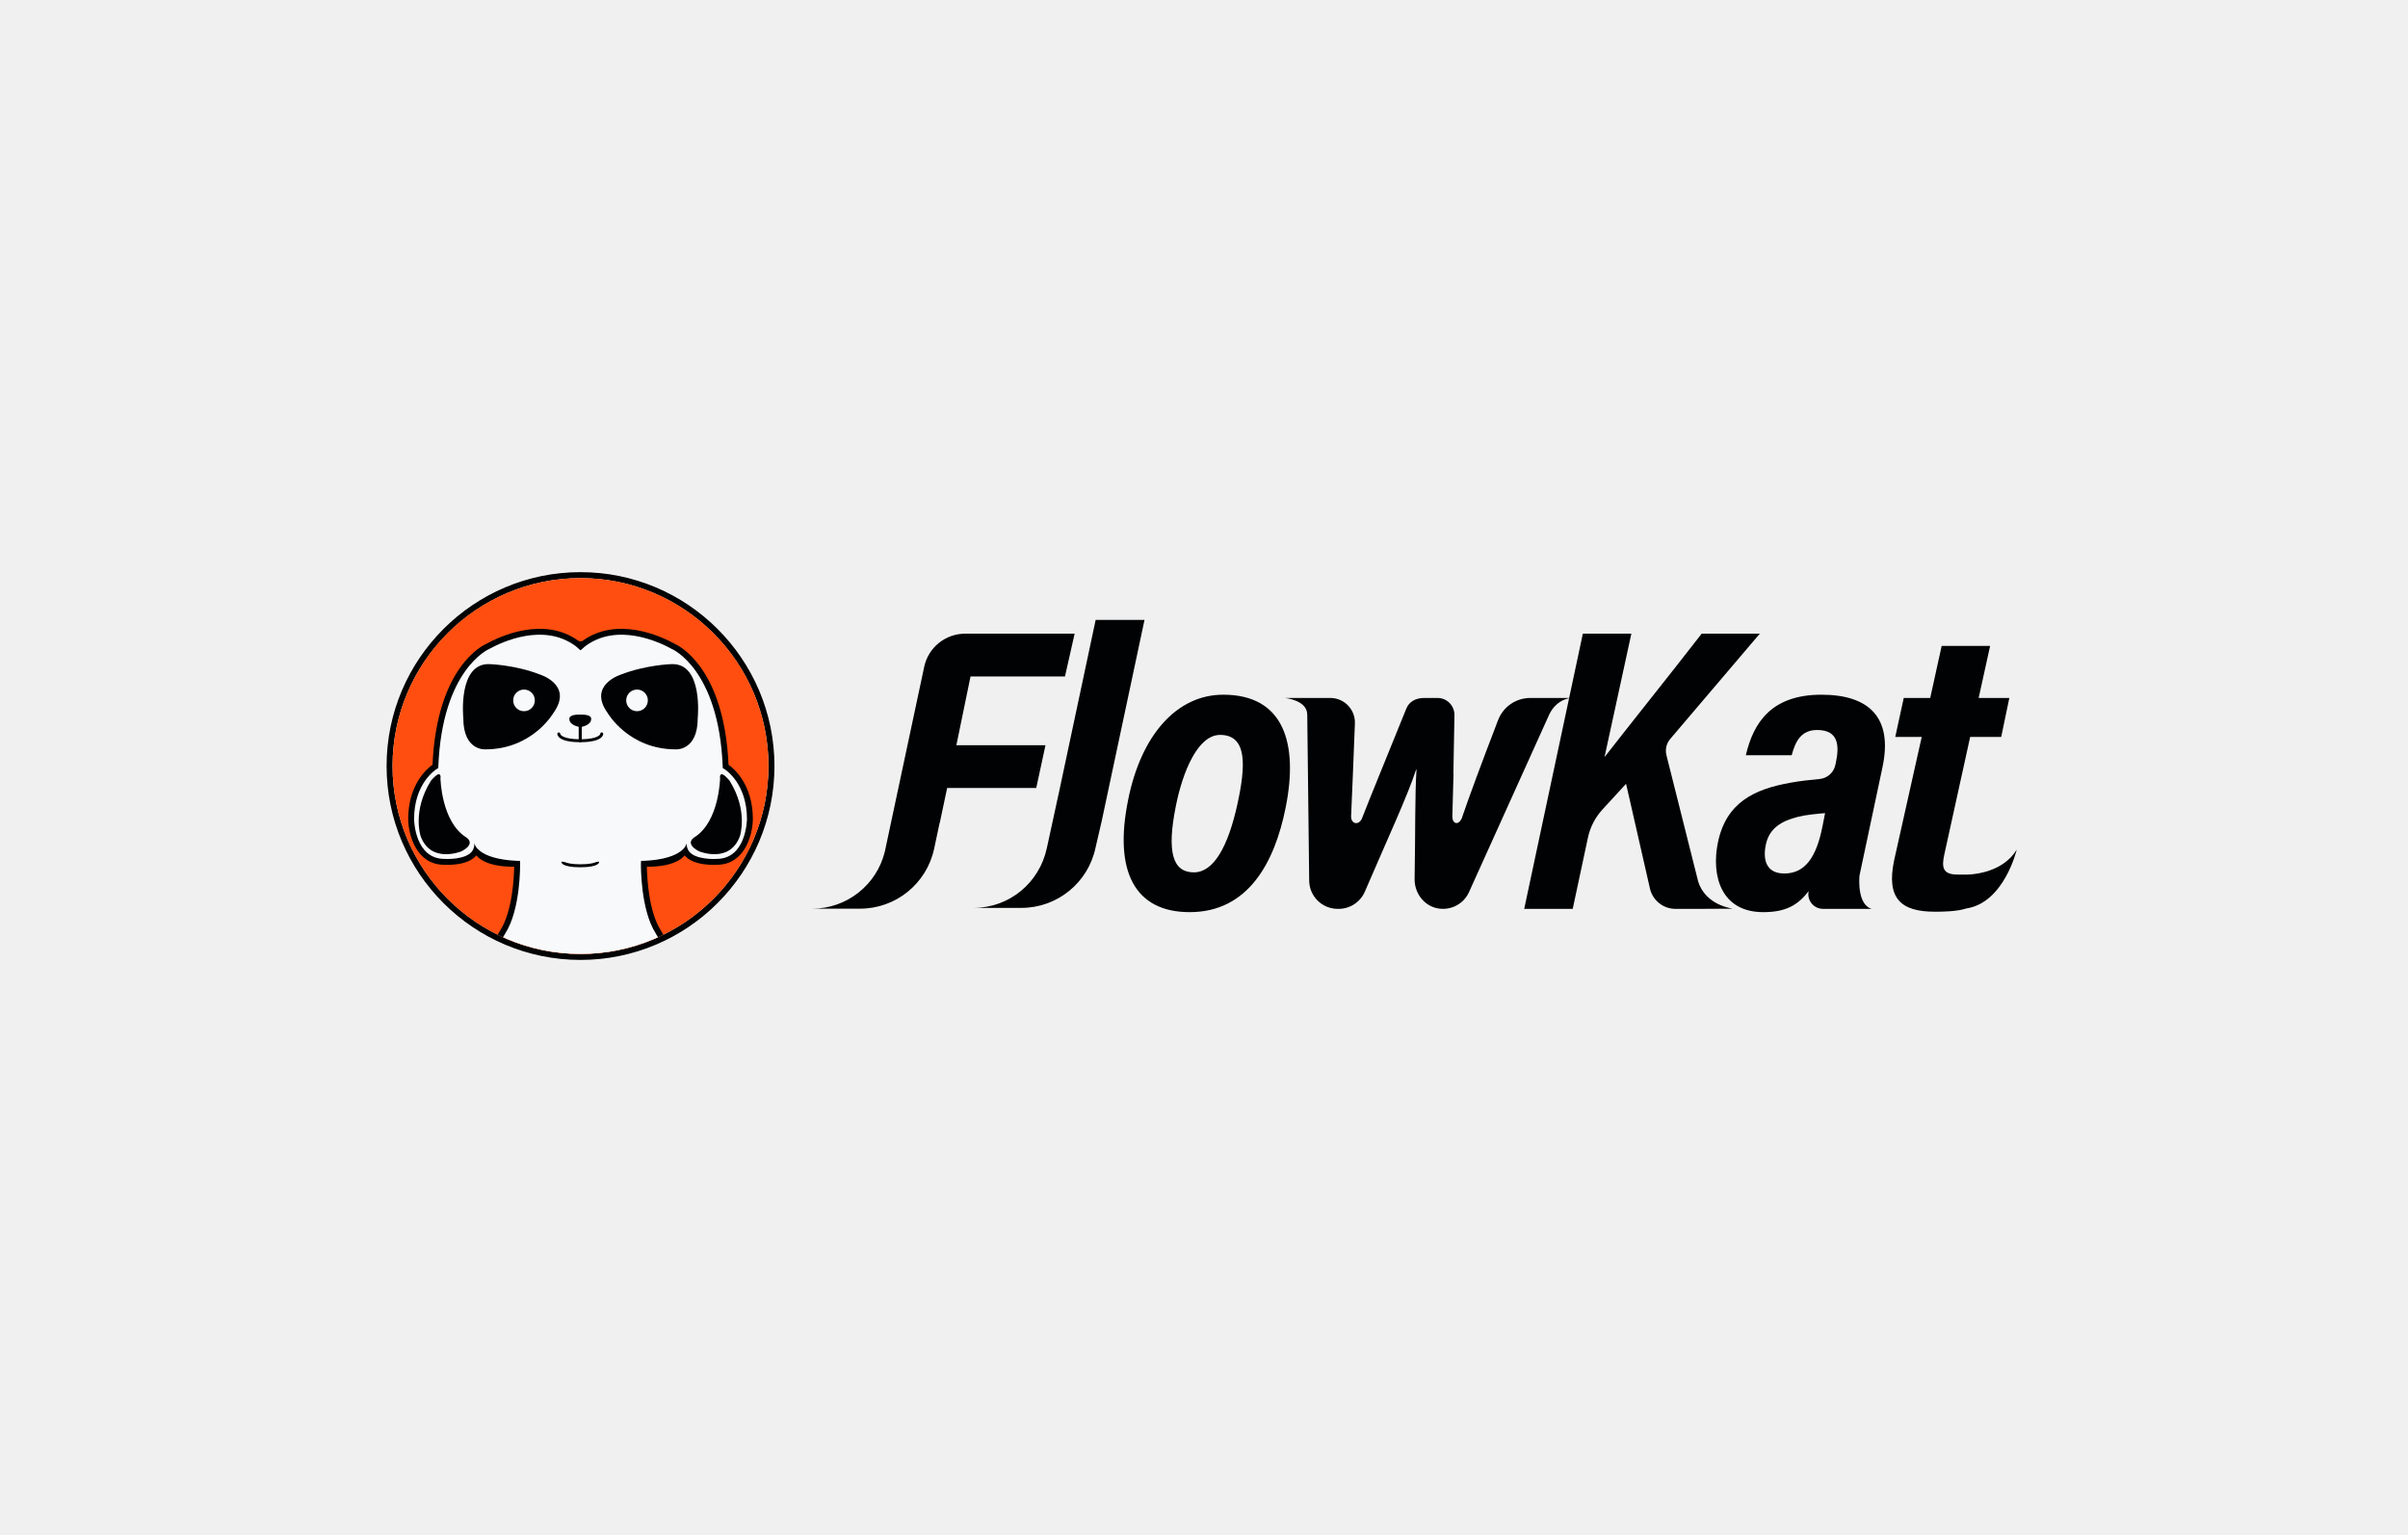
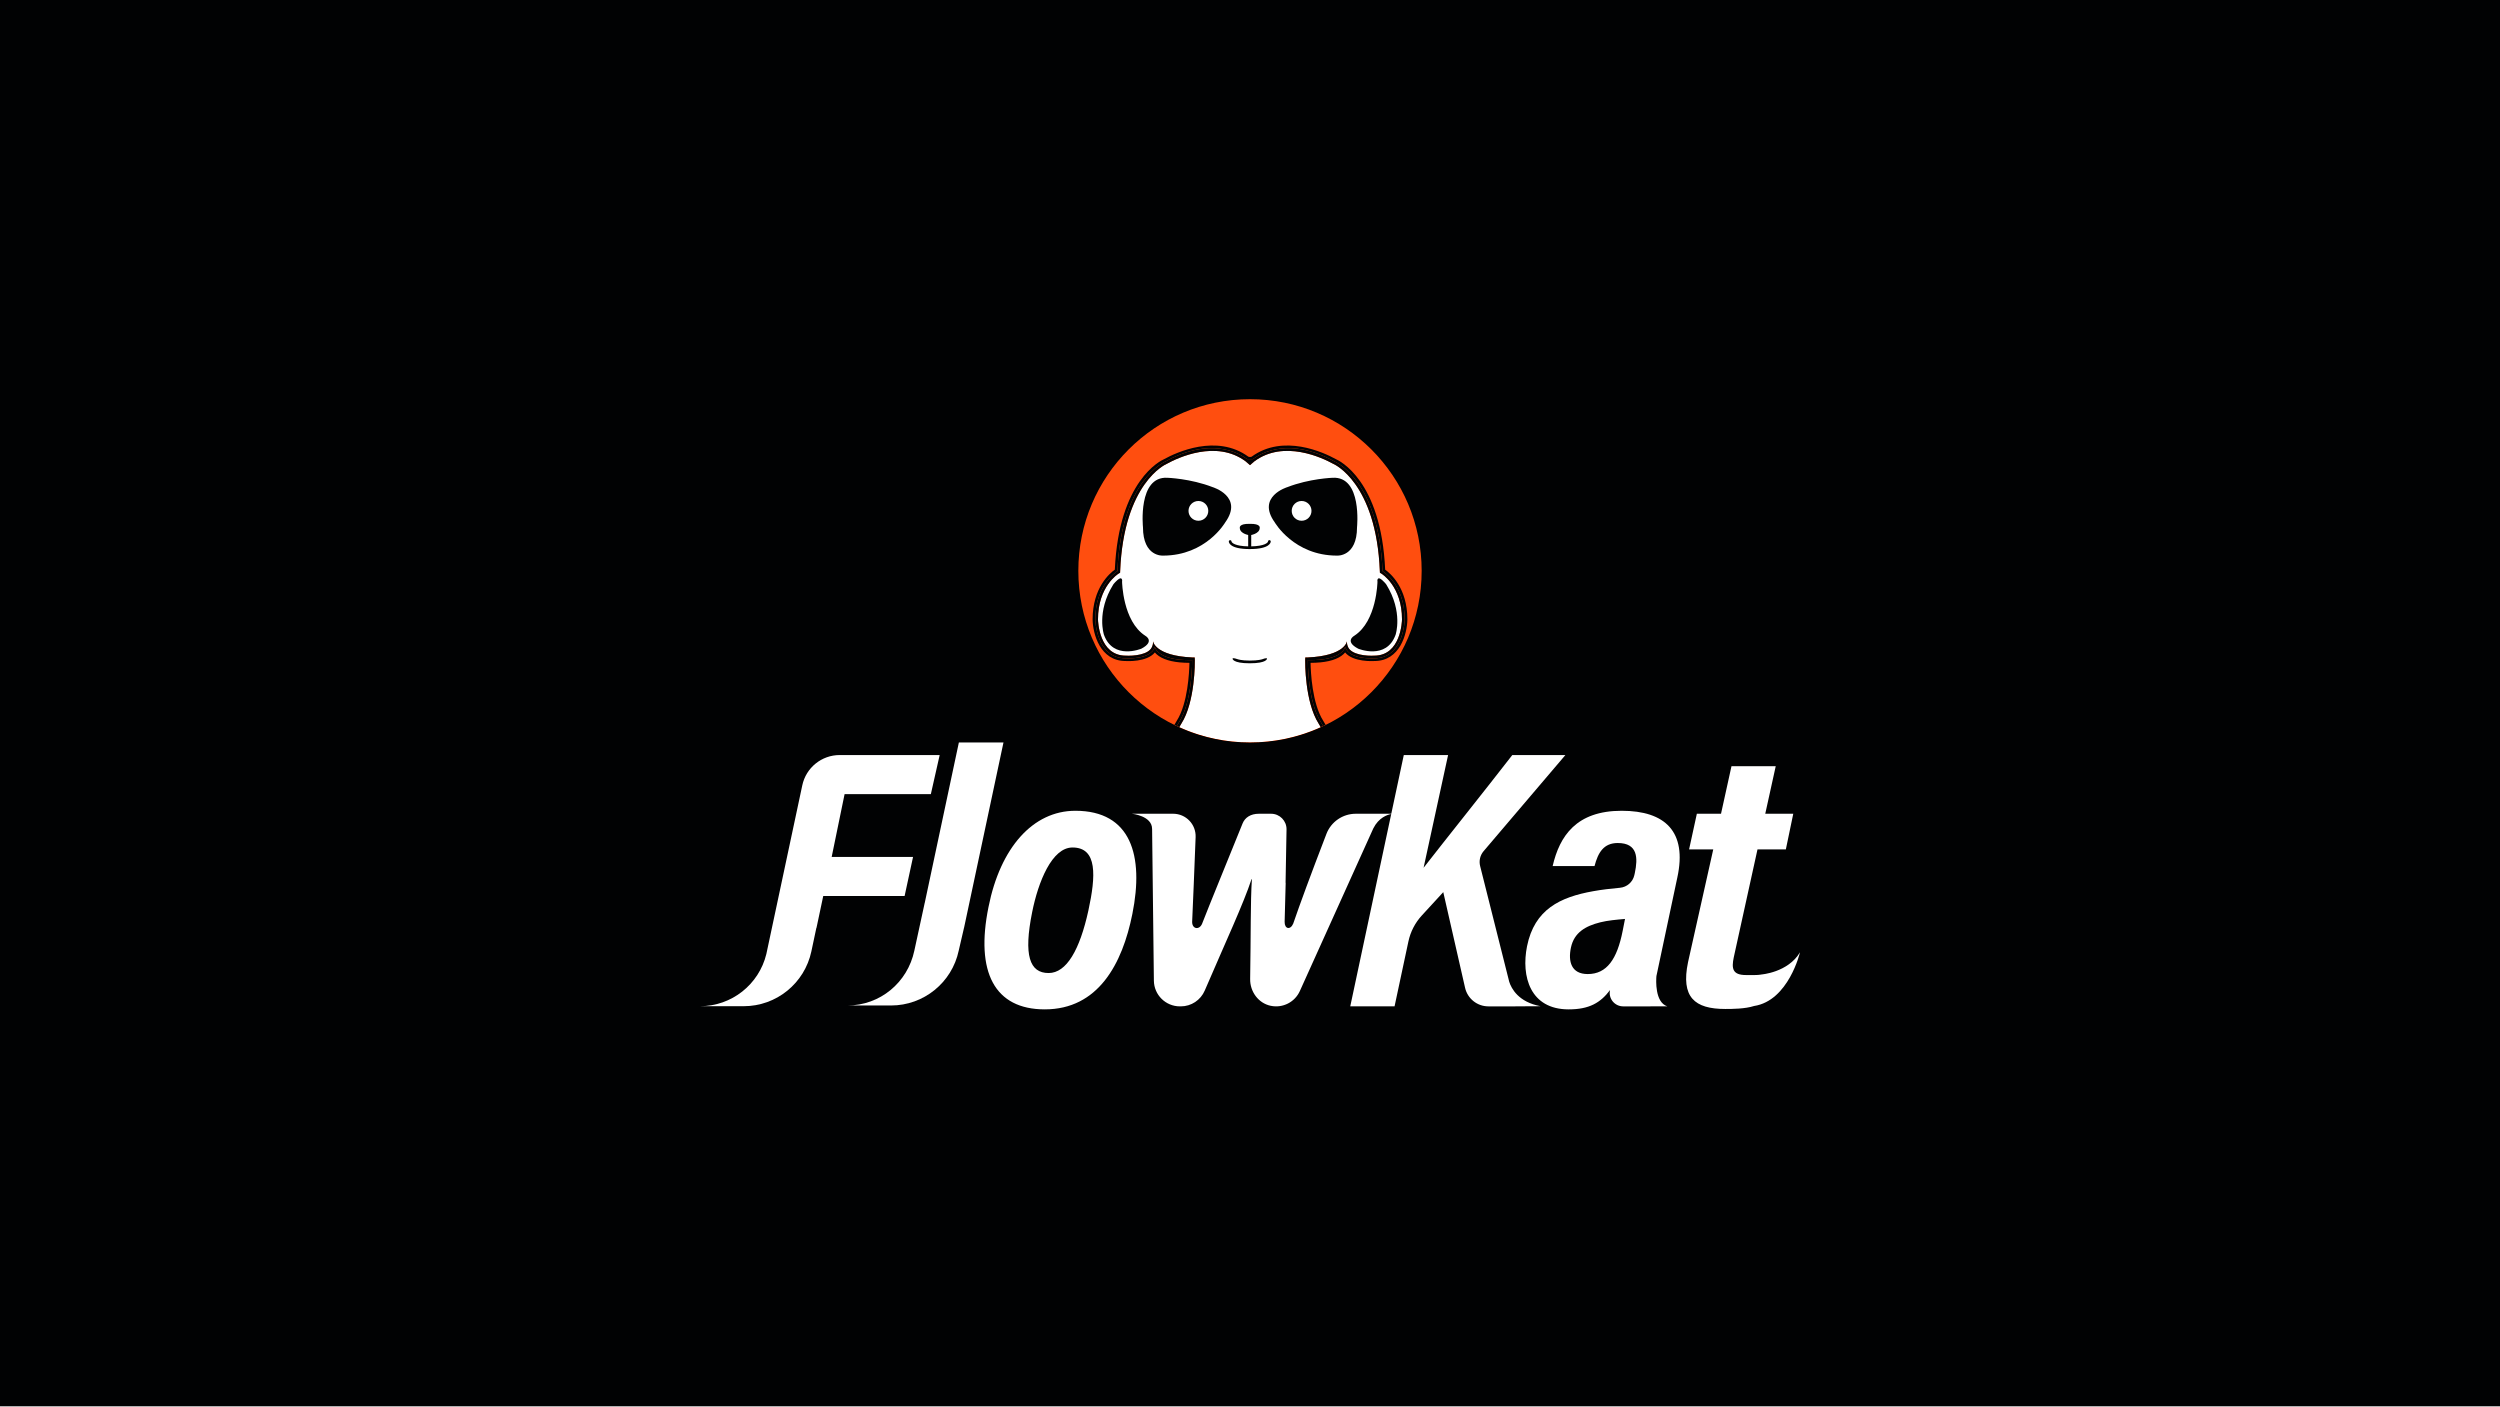
- <svg xmlns="http://www.w3.org/2000/svg" width="400" height="255" viewBox="0 0 400 255" fill="none">
-   <path d="M203.186 115.425C195.477 115.425 189.537 122.142 187.398 132.907C184.98 144.771 188.493 151.552 197.626 151.552C207.339 151.552 211.741 143.3 213.561 134.191C215.691 123.589 213.336 115.424 203.185 115.424L203.186 115.425ZM205.559 133.575C203.995 140.72 201.585 144.942 198.327 144.942C194.866 144.942 193.744 141.738 195.337 133.851C196.437 128.352 198.927 122.103 202.672 122.103C207.244 122.103 206.922 127.302 205.559 133.575Z" fill="#010203" />
-   <path d="M173.668 123.817H158.867L161.217 112.394H176.907L178.51 105.285H160.325C157.042 105.285 154.206 107.58 153.522 110.792L146.986 141.475C145.637 147.032 140.666 150.975 134.916 150.975H142.86C148.806 150.975 153.94 146.815 155.175 141L156.081 136.729L156.106 136.722L157.333 130.927H172.133L173.669 123.818L173.668 123.817Z" fill="#010203" />
-   <path d="M190.118 102.997H182.003L175.795 132.18L175.79 132.177L173.904 140.871C172.669 146.687 167.662 150.845 161.717 150.845H169.661C175.607 150.845 180.741 146.686 181.975 140.871L182.944 136.694L182.95 136.691L190.118 102.997Z" fill="#010203" />
-   <path d="M282.106 146.523L281.963 145.954L281.935 145.797C281.935 145.797 281.941 145.845 281.952 145.913L276.816 125.479C276.577 124.528 276.813 123.52 277.448 122.773L292.326 105.285H282.669C277.828 111.539 270.338 120.896 266.532 125.793L270.99 105.285H262.931L260.656 115.966H258.59L254.188 115.966C251.826 115.966 249.705 117.426 248.857 119.631C245.922 127.269 244.066 132.312 242.82 135.948C242.303 137.172 241.223 136.942 241.256 135.607L241.449 128.473L241.426 128.584C241.489 125.617 241.546 122.337 241.602 118.824C241.627 117.256 240.365 115.966 238.797 115.966H236.56C235.066 115.966 234.039 116.664 233.61 117.725C230.29 125.95 227.863 131.82 226.227 136.009C225.699 137.187 224.403 136.927 224.436 135.607L224.441 135.484C224.622 131.673 224.81 126.633 225.066 120.218C225.159 117.9 223.305 115.965 220.984 115.965H218.605C218.605 115.965 218.599 115.966 218.597 115.966H213.479C213.479 115.966 217.146 116.336 217.146 118.713L217.15 118.707L217.474 146.331C217.504 148.922 219.614 151.006 222.205 151.005H222.376C224.268 151.005 225.979 149.871 226.725 148.133C230.635 139.033 233.757 132.361 235.234 127.87H235.301C235.028 132.01 235.125 137.944 234.985 146.022C234.946 148.315 236.472 150.43 238.717 150.902C240.948 151.371 243.122 150.215 244.022 148.222L257.386 118.631C258.377 116.654 259.943 116.143 260.646 116.011L253.192 151.005H261.25L263.771 139.195C264.147 137.433 264.988 135.803 266.207 134.476L270.111 130.225L274.076 147.623C274.527 149.602 276.287 151.006 278.317 151.006H283.233V151.003L287.827 150.979C283.783 150.234 282.501 147.764 282.106 146.523Z" fill="#010203" />
-   <path d="M302.567 115.425C294.312 115.425 291.275 120.008 290.007 125.483H297.624C298.27 123.018 299.292 121.289 301.85 121.289C305.527 121.289 305.519 124.058 304.957 126.735L304.864 127.145C304.582 128.391 303.527 129.313 302.255 129.431C300.587 129.584 298.974 129.767 297.4 130.052C291.359 131.128 286.706 133.354 285.348 140.065C284.256 145.534 285.895 151.553 292.916 151.553C296.651 151.553 298.697 150.366 300.449 148.039L300.442 148.068C300.112 149.58 301.287 151.007 302.835 151.007H307.809C307.809 151.007 307.809 151.005 307.809 151.005H310.875C308.579 150.271 308.822 146.208 308.882 145.496C309.103 144.473 309.33 143.422 309.539 142.395L312.692 127.533C314.485 119.224 310.478 115.425 302.567 115.425ZM302.742 137.277C301.725 142.429 299.861 145.129 296.386 145.129C293.412 145.129 292.782 142.86 293.34 140.284C293.923 137.589 295.951 136.396 298.671 135.715C300.015 135.377 301.561 135.242 303.169 135.101L302.742 137.277Z" fill="#010203" />
-   <path d="M327.95 145.209L327.948 145.219C327.271 145.352 326.055 145.309 325.192 145.309C322.706 145.309 322.53 144.12 322.951 142.089L327.269 122.447H332.426L333.775 115.966H328.681L330.584 107.316H322.537L320.634 115.966H316.238L314.826 122.447H319.222L314.634 142.968C313.304 149.338 315.823 151.48 321.402 151.48C322.692 151.48 325.023 151.463 326.643 150.939C332.941 149.973 335 141.168 335 141.168C332.8 144.866 327.951 145.208 327.951 145.208L327.95 145.209Z" fill="#010203" />
-   <path d="M96.431 159.49C78.668 159.49 64.217 145.039 64.217 127.275C64.217 109.512 78.668 95.061 96.431 95.061C114.195 95.061 128.646 109.512 128.646 127.275C128.646 145.039 114.195 159.49 96.431 159.49ZM96.431 96.052C79.215 96.052 65.207 110.058 65.207 127.275C65.207 144.492 79.215 158.5 96.431 158.5C113.648 158.5 127.655 144.492 127.655 127.275C127.655 110.058 113.648 96.052 96.431 96.052Z" fill="#010203" />
-   <path d="M96.43 158.5C113.675 158.5 127.655 144.52 127.655 127.275C127.655 110.03 113.675 96.051 96.43 96.051C79.186 96.051 65.206 110.03 65.206 127.275C65.206 144.52 79.186 158.5 96.43 158.5Z" fill="#FF4E0F" />
-   <mask id="mask0_236_12455" style="mask-type:luminance" maskUnits="userSpaceOnUse" x="65" y="96" width="63" height="63">
-     <path d="M96.43 158.5C113.675 158.5 127.655 144.52 127.655 127.275C127.655 110.03 113.675 96.051 96.43 96.051C79.186 96.051 65.206 110.03 65.206 127.275C65.206 144.52 79.186 158.5 96.43 158.5Z" fill="white" />
-   </mask>
-   <g mask="url(#mask0_236_12455)">
-     <path d="M96.432 160.257H112.513L109.338 154.816C106.851 150.936 106.958 143.522 106.958 143.522C113.385 143.643 113.731 141.108 113.731 141.108C114.474 143.514 119.035 143.196 119.035 143.196C124.453 143.196 124.571 136.115 124.571 136.115C124.571 129.723 120.54 127.332 120.54 127.332C119.873 110.658 111.808 107.384 111.808 107.384C103.682 102.897 98.523 105.788 96.946 106.958H95.917C94.34 105.788 89.182 102.896 81.054 107.384C81.054 107.384 72.99 110.658 72.323 127.332C72.323 127.332 68.292 129.722 68.292 136.115C68.292 136.115 68.409 143.196 73.828 143.196C73.828 143.196 78.389 143.514 79.132 141.108C79.132 141.108 79.477 143.643 85.905 143.522C85.905 143.522 86.011 150.936 83.525 154.816L80.349 160.257H96.432Z" fill="#F8F9FA" />
-     <path d="M121.019 127.062C120.292 110.813 112.646 107.208 112.022 106.941C109.859 105.751 102.502 102.291 96.718 106.517C96.648 106.538 96.552 106.558 96.453 106.565C96.445 106.565 96.439 106.565 96.432 106.565C96.425 106.565 96.419 106.565 96.412 106.565C96.312 106.557 96.216 106.538 96.146 106.517C90.363 102.291 83.005 105.751 80.842 106.941C80.217 107.208 72.572 110.812 71.846 127.062C70.951 127.695 67.804 130.334 67.804 136.122C67.847 138.737 69.162 143.684 73.793 143.683H73.795C73.97 143.693 77.657 143.928 79.129 142.129C79.298 142.332 79.524 142.549 79.83 142.761C81.02 143.588 82.897 144.01 85.414 144.015C85.384 145.708 85.13 151.404 83.104 154.569L79.928 160.01C79.839 160.161 79.838 160.348 79.926 160.5C80.013 160.653 80.175 160.746 80.35 160.746H112.514C112.689 160.746 112.851 160.653 112.938 160.5C113.026 160.348 113.025 160.161 112.936 160.01L109.761 154.569C107.734 151.404 107.48 145.708 107.451 144.015C109.968 144.01 111.845 143.588 113.034 142.761C113.339 142.549 113.566 142.331 113.735 142.129C115.208 143.928 118.894 143.693 119.069 143.683H119.071C123.703 143.683 125.018 138.737 125.061 136.122C125.061 130.334 121.914 127.695 121.019 127.062ZM119.035 142.705C117.838 142.783 114.712 142.629 114.198 140.963C114.198 140.963 114.029 140.604 114.077 140.087C114.077 140.087 113.74 142.719 106.966 143.031H106.491L106.467 143.514C106.463 143.823 106.389 151.12 108.925 155.08L111.66 159.767H81.202L83.937 155.08C86.474 151.12 86.4 143.822 86.395 143.514L86.371 143.031H85.896C79.122 142.719 78.786 140.087 78.786 140.087C78.834 140.604 78.664 140.963 78.664 140.963C78.15 142.629 75.025 142.783 73.827 142.705C68.958 142.705 68.786 136.375 68.781 136.114C68.781 130.101 72.418 127.845 72.572 127.753L72.801 127.625L72.811 127.351C73.456 111.246 81.162 107.868 81.238 107.837C81.256 107.83 81.273 107.821 81.291 107.812C83.301 106.702 90.278 103.387 95.625 107.351L96.431 108.05L97.236 107.351C102.583 103.387 109.559 106.702 111.571 107.812C111.588 107.821 111.605 107.83 111.624 107.837C111.7 107.869 119.405 111.246 120.05 127.351L120.061 127.625L120.29 127.753C120.443 127.845 124.08 130.101 124.08 136.114C124.075 136.375 123.903 142.705 119.034 142.705H119.035Z" fill="#010203" />
-     <path d="M77.369 139.077C77.369 139.077 79.249 140.084 76.669 141.438C76.669 141.438 71.553 143.574 69.868 138.909C69.868 138.909 68.461 134.763 71.558 129.767C71.585 129.723 71.614 129.682 71.647 129.643C71.864 129.386 72.723 128.409 73.028 128.686C73.028 128.686 73.256 128.809 73.163 129.258C73.163 129.258 73.267 136.431 77.368 139.077H77.369Z" fill="#010203" />
-     <path d="M89.631 112.048C89.631 112.048 95.323 113.749 91.922 118.469C91.922 118.469 88.451 124.507 80.607 124.507C80.607 124.507 76.963 124.785 76.963 119.336C76.963 119.336 75.991 110.036 81.406 110.348C81.406 110.348 85.606 110.486 89.631 112.048Z" fill="#010203" />
-     <path d="M87.044 118.167C88.037 118.167 88.843 117.361 88.843 116.368C88.843 115.375 88.037 114.569 87.044 114.569C86.05 114.569 85.245 115.375 85.245 116.368C85.245 117.361 86.05 118.167 87.044 118.167Z" fill="#F8F9FA" />
-     <path d="M103.231 112.048C103.231 112.048 97.539 113.749 100.94 118.469C100.94 118.469 104.411 124.507 112.255 124.507C112.255 124.507 115.899 124.785 115.899 119.336C115.899 119.336 116.871 110.036 111.456 110.348C111.456 110.348 107.256 110.486 103.231 112.048Z" fill="#010203" />
-     <path d="M105.818 118.167C106.812 118.167 107.617 117.361 107.617 116.368C107.617 115.375 106.812 114.569 105.818 114.569C104.825 114.569 104.02 115.375 104.02 116.368C104.02 117.361 104.825 118.167 105.818 118.167Z" fill="#F8F9FA" />
-     <path d="M96.39 120.809C96.39 120.809 98.202 120.585 98.202 119.46C98.202 119.46 98.408 118.674 96.39 118.729C94.373 118.673 94.578 119.46 94.578 119.46C94.578 120.585 96.39 120.809 96.39 120.809Z" fill="#010203" />
-     <path d="M96.389 123.316C92.684 123.316 92.577 122.081 92.577 121.94C92.577 121.805 92.686 121.695 92.822 121.695C92.954 121.695 93.061 121.798 93.067 121.929C93.098 122.172 93.716 122.786 96.145 122.824V120.81C96.145 120.674 96.254 120.564 96.39 120.564C96.526 120.564 96.635 120.674 96.635 120.81V123.072C96.635 123.207 96.526 123.317 96.39 123.317L96.389 123.316Z" fill="#010203" />
-     <path d="M96.39 123.317C96.254 123.317 96.144 123.208 96.144 123.072V120.81C96.144 120.674 96.254 120.564 96.39 120.564C96.526 120.564 96.635 120.674 96.635 120.81V122.825C99.071 122.786 99.686 122.169 99.714 121.927C99.714 121.792 99.823 121.688 99.959 121.688C100.095 121.688 100.203 121.805 100.203 121.94C100.203 122.081 100.096 123.316 96.39 123.316L96.39 123.317Z" fill="#010203" />
-     <path d="M96.39 144.095C99.534 144.095 99.522 143.257 99.522 143.257C99.522 143.012 98.627 143.369 98.627 143.369C98.627 143.369 97.958 143.603 96.391 143.603C94.823 143.603 94.168 143.348 94.168 143.348C94.168 143.348 93.258 143.012 93.258 143.257C93.258 143.257 93.246 144.095 96.391 144.095H96.39Z" fill="#010203" />
-     <path d="M115.412 139.077C115.412 139.077 113.532 140.084 116.112 141.438C116.112 141.438 121.228 143.574 122.914 138.909C122.914 138.909 124.32 134.763 121.223 129.767C121.197 129.723 121.167 129.682 121.134 129.643C120.917 129.386 120.058 128.409 119.754 128.686C119.754 128.686 119.525 128.809 119.618 129.258C119.618 129.258 119.513 136.431 115.412 139.077Z" fill="#010203" />
+ <svg xmlns="http://www.w3.org/2000/svg" width="800" height="450" viewBox="0 0 800 450" fill="none">
+   <g clip-path="url(#clip0_253_1619)">
+     <rect width="800" height="450" fill="#010203" />
+     <g clip-path="url(#clip1_253_1619)">
+       <path d="M400 239.333C368.749 239.333 343.326 213.913 343.326 182.666C343.326 151.42 368.751 126 400 126C431.249 126 456.674 151.42 456.674 182.666C456.674 213.913 431.251 239.333 400 239.333ZM400 127.742C369.711 127.742 345.068 152.38 345.068 182.665C345.068 212.95 369.711 237.59 400 237.59C430.289 237.59 454.931 212.95 454.931 182.665C454.931 152.38 430.29 127.742 400 127.742Z" fill="#010203" />
+       <path d="M400 237.591C430.338 237.591 454.932 213.001 454.932 182.667C454.932 152.333 430.338 127.742 400 127.742C369.662 127.742 345.068 152.333 345.068 182.667C345.068 213.001 369.662 237.591 400 237.591Z" fill="#FF4E0F" />
+       <mask id="mask0_253_1619" style="mask-type:luminance" maskUnits="userSpaceOnUse" x="345" y="127" width="110" height="111">
+         <path d="M400 237.591C430.338 237.591 454.932 213.001 454.932 182.667C454.932 152.333 430.338 127.742 400 127.742C369.662 127.742 345.068 152.333 345.068 182.667C345.068 213.001 369.662 237.591 400 237.591Z" fill="white" />
+       </mask>
+       <g mask="url(#mask0_253_1619)">
+         <path d="M417.656 211.231L417.698 210.382H418.533C430.45 209.832 431.043 205.202 431.043 205.202C430.958 206.113 431.256 206.743 431.256 206.743C432.16 209.673 437.659 209.945 439.765 209.808C448.332 209.808 448.634 198.674 448.643 198.214C448.643 187.638 442.245 183.669 441.974 183.506L441.572 183.281L441.553 182.8C440.42 154.47 426.862 148.528 426.728 148.474C426.696 148.462 426.666 148.447 426.635 148.429C423.098 146.477 410.824 140.646 401.417 147.619L400 148.848L398.583 147.619C389.176 140.646 376.903 146.477 373.365 148.429C373.335 148.447 373.304 148.462 373.272 148.474C373.138 148.53 359.582 154.47 358.447 182.8L358.428 183.281L358.025 183.506C357.755 183.669 351.357 187.638 351.357 198.214C351.366 198.674 351.668 209.808 360.235 209.808C362.34 209.945 367.839 209.673 368.744 206.743C368.744 206.743 369.042 206.113 368.957 205.202C368.957 205.202 369.55 209.832 381.467 210.382H382.302L382.344 211.231C382.351 211.774 382.481 224.61 378.021 231.575L377.361 232.707C384.266 235.835 391.927 237.592 400.001 237.592C408.076 237.592 415.736 235.835 422.642 232.707L421.982 231.575C417.52 224.61 417.65 211.773 417.659 211.231H417.656Z" fill="white" />
+         <path d="M419.385 212.111C423.813 212.102 427.115 211.36 429.208 209.906C429.744 209.533 430.143 209.15 430.44 208.793C433.031 211.959 439.516 211.546 439.825 211.527H439.828C447.976 211.527 450.29 202.827 450.365 198.227C450.365 188.046 444.829 183.404 443.254 182.291C441.976 153.708 428.525 147.367 427.426 146.898C423.621 144.804 410.678 138.718 400.502 146.152C400.379 146.188 400.209 146.224 400.035 146.236C400.022 146.236 400.011 146.236 399.999 146.236C399.986 146.236 399.975 146.236 399.963 146.236C399.788 146.224 399.618 146.188 399.496 146.152C389.321 138.718 376.377 144.804 372.572 146.898C371.473 147.367 358.022 153.706 356.743 182.291C355.17 183.404 349.632 188.046 349.632 198.227C349.709 202.827 352.021 211.529 360.169 211.527H360.173C360.481 211.546 366.966 211.959 369.557 208.793C369.854 209.151 370.252 209.533 370.79 209.906C372.883 211.36 376.185 212.102 380.613 212.111C380.561 215.089 380.114 225.109 376.549 230.676L375.791 231.975C376.048 232.101 376.307 232.226 376.569 232.35L377.292 231.11C381.666 224.284 381.479 211.243 381.479 211.243C370.172 211.456 369.563 206.996 369.563 206.996C368.256 211.229 360.232 210.669 360.232 210.669C350.7 210.669 350.493 198.213 350.493 198.213C350.493 186.97 357.584 182.765 357.584 182.765C358.758 153.434 372.946 147.674 372.946 147.674C387.243 139.782 396.319 144.868 399.093 146.926H400.903C403.677 144.868 412.752 139.78 427.05 147.674C427.05 147.674 441.239 153.434 442.412 182.765C442.412 182.765 449.503 186.968 449.503 198.213C449.503 198.213 449.297 210.669 439.764 210.669C439.764 210.669 431.74 211.229 430.433 206.996C430.433 206.996 429.825 211.456 418.517 211.243C418.517 211.243 418.33 224.284 422.704 231.11L423.428 232.35C423.688 232.227 423.947 232.102 424.206 231.975L423.447 230.676C419.883 225.11 419.435 215.089 419.383 212.111H419.385Z" fill="#010203" />
+         <path d="M378.021 231.574C382.483 224.609 382.352 211.772 382.344 211.23L382.302 210.381H381.467C369.55 209.831 368.957 205.201 368.957 205.201C369.042 206.112 368.744 206.743 368.744 206.743C367.84 209.672 362.341 209.944 360.235 209.807C351.668 209.807 351.366 198.673 351.357 198.213C351.357 187.637 357.755 183.668 358.025 183.505L358.428 183.28L358.447 182.799C359.58 154.469 373.138 148.528 373.272 148.473C373.304 148.461 373.334 148.446 373.365 148.428C376.902 146.476 389.176 140.645 398.583 147.618L400 148.847L401.417 147.618C410.824 140.645 423.097 146.476 426.635 148.428C426.665 148.446 426.696 148.461 426.728 148.473C426.862 148.529 440.418 154.469 441.553 182.799L441.572 183.28L441.974 183.505C442.245 183.668 448.643 187.637 448.643 198.213C448.634 198.673 448.332 209.807 439.765 209.807C437.66 209.944 432.161 209.672 431.256 206.743C431.256 206.743 430.958 206.112 431.043 205.201C431.043 205.201 430.45 209.831 418.533 210.381H417.698L417.656 211.23C417.649 211.774 417.519 224.609 421.979 231.574L422.639 232.706C422.902 232.588 423.167 232.474 423.427 232.35L422.704 231.11C418.33 224.283 418.517 211.242 418.517 211.242C429.825 211.455 430.433 206.995 430.433 206.995C431.74 211.228 439.764 210.668 439.764 210.668C449.296 210.668 449.503 198.213 449.503 198.213C449.503 186.969 442.412 182.765 442.412 182.765C441.238 153.433 427.05 147.674 427.05 147.674C412.753 139.781 403.677 144.868 400.903 146.926H399.093C396.319 144.868 387.244 139.78 372.946 147.674C372.946 147.674 358.758 153.433 357.584 182.765C357.584 182.765 350.493 186.968 350.493 198.213C350.493 198.213 350.699 210.668 360.232 210.668C360.232 210.668 368.256 211.228 369.563 206.995C369.563 206.995 370.172 211.455 381.479 211.242C381.479 211.242 381.666 224.283 377.292 231.11L376.569 232.35C376.829 232.472 377.094 232.588 377.357 232.706L378.017 231.574H378.021Z" fill="#010203" />
+         <path d="M366.463 203.425C366.463 203.425 369.771 205.195 365.232 207.578C365.232 207.578 356.233 211.335 353.266 203.129C353.266 203.129 350.792 195.836 356.24 187.047C356.287 186.97 356.339 186.899 356.397 186.829C356.779 186.377 358.291 184.659 358.826 185.146C358.826 185.146 359.227 185.362 359.065 186.153C359.065 186.153 359.247 198.771 366.462 203.425H366.463Z" fill="#010203" />
+         <path d="M388.037 155.88C388.037 155.88 398.051 158.872 392.066 167.174C392.066 167.174 385.961 177.796 372.162 177.796C372.162 177.796 365.751 178.284 365.751 168.7C365.751 168.7 364.041 152.34 373.567 152.889C373.567 152.889 380.955 153.133 388.037 155.88Z" fill="#010203" />
+         <path d="M383.486 166.643C385.234 166.643 386.651 165.227 386.651 163.479C386.651 161.732 385.234 160.315 383.486 160.315C381.739 160.315 380.322 161.732 380.322 163.479C380.322 165.227 381.739 166.643 383.486 166.643Z" fill="white" />
+         <path d="M411.963 155.88C411.963 155.88 401.949 158.872 407.933 167.174C407.933 167.174 414.039 177.796 427.838 177.796C427.838 177.796 434.249 178.284 434.249 168.7C434.249 168.7 435.959 152.34 426.433 152.889C426.433 152.889 419.045 153.133 411.963 155.88Z" fill="#010203" />
+         <path d="M416.514 166.643C418.261 166.643 419.678 165.227 419.678 163.479C419.678 161.732 418.261 160.315 416.514 160.315C414.766 160.315 413.349 161.732 413.349 163.479C413.349 165.227 414.766 166.643 416.514 166.643Z" fill="white" />
+         <path d="M399.927 171.292C399.927 171.292 403.115 170.897 403.115 168.92C403.115 168.92 403.477 167.536 399.927 167.634C396.377 167.535 396.739 168.92 396.739 168.92C396.739 170.897 399.927 171.292 399.927 171.292Z" fill="#010203" />
+         <path d="M399.927 175.702C393.408 175.702 393.22 173.529 393.22 173.281C393.22 173.043 393.412 172.85 393.651 172.85C393.883 172.85 394.071 173.032 394.081 173.261C394.137 173.69 395.223 174.769 399.497 174.837V171.292C399.497 171.055 399.689 170.861 399.928 170.861C400.167 170.861 400.359 171.053 400.359 171.292V175.272C400.359 175.51 400.167 175.703 399.928 175.703L399.927 175.702Z" fill="#010203" />
+         <path d="M399.927 175.701C399.689 175.701 399.496 175.509 399.496 175.27V171.29C399.496 171.053 399.688 170.859 399.927 170.859C400.166 170.859 400.358 171.051 400.358 171.29V174.835C404.644 174.767 405.726 173.681 405.775 173.257C405.775 173.019 405.967 172.837 406.206 172.837C406.445 172.837 406.636 173.041 406.636 173.279C406.636 173.527 406.448 175.7 399.928 175.7L399.927 175.701Z" fill="#010203" />
+         <path d="M399.928 212.253C405.46 212.253 405.439 210.78 405.439 210.78C405.439 210.348 403.865 210.975 403.865 210.975C403.865 210.975 402.687 211.388 399.929 211.388C397.171 211.388 396.02 210.939 396.02 210.939C396.02 210.939 394.418 210.348 394.418 210.78C394.418 210.78 394.397 212.253 399.929 212.253H399.928Z" fill="#010203" />
+         <path d="M433.392 203.425C433.392 203.425 430.084 205.195 434.623 207.578C434.623 207.578 443.622 211.335 446.589 203.129C446.589 203.129 449.063 195.836 443.615 187.047C443.568 186.97 443.516 186.899 443.458 186.829C443.076 186.377 441.564 184.659 441.029 185.146C441.029 185.146 440.628 185.362 440.79 186.153C440.79 186.153 440.608 198.771 433.393 203.425H433.392Z" fill="#010203" />
+       </g>
+       <path d="M344.104 259.449C330.541 259.449 320.091 271.266 316.329 290.202C312.075 311.071 318.255 322.999 334.323 322.999C351.41 322.999 359.154 308.483 362.356 292.46C366.104 273.81 361.959 259.448 344.103 259.448L344.104 259.449ZM348.281 291.377C345.527 303.945 341.289 311.371 335.557 311.371C329.468 311.371 327.495 305.736 330.296 291.863C332.231 282.19 336.611 271.198 343.201 271.198C351.244 271.198 350.677 280.343 348.281 291.377Z" fill="white" />
+       <path d="M292.176 274.213H266.137L270.27 254.12H297.873L300.695 241.615H268.702C262.925 241.615 257.936 245.653 256.733 251.302L245.234 305.275C242.862 315.048 234.115 321.985 224 321.985H237.976C248.436 321.985 257.469 314.668 259.641 304.439L261.235 296.926L261.279 296.913L263.437 286.719H289.475L292.177 274.214L292.176 274.213Z" fill="white" />
+       <path d="M321.114 237.59H306.838L295.917 288.924C295.917 288.924 295.906 288.918 295.907 288.918L292.589 304.21C290.417 314.441 281.607 321.756 271.149 321.756H285.125C295.585 321.756 304.617 314.44 306.788 304.21L308.493 296.863L308.504 296.859L321.114 237.59Z" fill="white" />
+       <path d="M482.948 314.152L482.696 313.151L482.647 312.875C482.647 312.875 482.658 312.959 482.678 313.079L473.642 277.135C473.22 275.461 473.635 273.688 474.753 272.374L500.927 241.613H483.939C475.421 252.614 462.245 269.074 455.548 277.687L463.391 241.613H449.214L445.211 260.402H441.577L433.833 260.4C429.677 260.4 425.945 262.97 424.455 266.849C419.29 280.284 416.026 289.154 413.832 295.55C412.924 297.702 411.024 297.299 411.082 294.951L411.421 282.401L411.38 282.597C411.491 277.378 411.591 271.608 411.69 265.428C411.735 262.67 409.514 260.4 406.755 260.4H402.82C400.191 260.4 398.384 261.629 397.631 263.495C391.79 277.962 387.519 288.288 384.642 295.657C383.712 297.73 381.432 297.272 381.49 294.95L381.5 294.734C381.818 288.029 382.148 279.164 382.599 267.881C382.763 263.802 379.5 260.399 375.418 260.399H371.232C371.232 260.399 371.222 260.4 371.217 260.4H362.213C362.213 260.4 368.666 261.052 368.666 265.233L368.672 265.223L369.242 313.814C369.296 318.371 373.007 322.037 377.565 322.036H377.867C381.195 322.036 384.205 320.041 385.518 316.984C392.396 300.977 397.889 289.24 400.487 281.341H400.606C400.125 288.623 400.296 299.061 400.05 313.27C399.98 317.305 402.665 321.024 406.614 321.854C410.539 322.679 414.364 320.646 415.947 317.141L439.459 265.088C441.201 261.612 443.957 260.713 445.193 260.481L432.08 322.036H446.257L450.691 301.262C451.353 298.162 452.832 295.295 454.977 292.961L461.845 285.482L468.822 316.087C469.615 319.568 472.711 322.037 476.282 322.037H484.93V322.032L493.012 321.99C485.898 320.679 483.643 316.333 482.948 314.151V314.152Z" fill="white" />
+       <path d="M518.944 259.449C504.421 259.449 499.079 267.512 496.847 277.143H510.249C511.385 272.805 513.183 269.765 517.683 269.765C524.152 269.765 524.138 274.635 523.148 279.344L522.985 280.065C522.489 282.258 520.633 283.879 518.395 284.086C515.461 284.356 512.623 284.677 509.853 285.179C499.226 287.072 491.04 290.987 488.651 302.792C486.729 312.413 489.614 323 501.966 323C508.536 323 512.136 320.912 515.218 316.818L515.206 316.87C514.625 319.53 516.693 322.039 519.416 322.039H528.166C528.166 322.039 528.166 322.036 528.166 322.035H533.561C529.52 320.745 529.948 313.597 530.054 312.346C530.442 310.546 530.841 308.697 531.21 306.89L536.756 280.748C539.911 266.132 532.862 259.449 518.944 259.449ZM519.253 297.887C517.463 306.951 514.183 311.699 508.07 311.699C502.838 311.699 501.73 307.709 502.71 303.177C503.738 298.436 507.305 296.337 512.09 295.141C514.454 294.546 517.175 294.308 520.003 294.06L519.253 297.888V297.887Z" fill="white" />
+       <path d="M563.599 311.841L563.595 311.858C562.403 312.092 560.264 312.016 558.747 312.016C554.372 312.016 554.062 309.925 554.804 306.352L562.4 271.801H571.473L573.845 260.401H564.883L568.233 245.187H554.074L550.726 260.401H542.992L540.509 271.801H548.243L540.171 307.899C537.832 319.104 542.264 322.871 552.078 322.871C554.347 322.871 558.448 322.842 561.298 321.92C572.378 320.22 576.001 304.733 576.001 304.733C572.131 311.237 563.6 311.839 563.6 311.839L563.599 311.841Z" fill="white" />
+     </g>
  </g>
+   <defs>
+     <clipPath id="clip0_253_1619">
+       <rect width="800" height="450" fill="white" />
+     </clipPath>
+     <clipPath id="clip1_253_1619">
+       <rect width="352" height="197" fill="white" transform="translate(224 126)" />
+     </clipPath>
+   </defs>
</svg>
